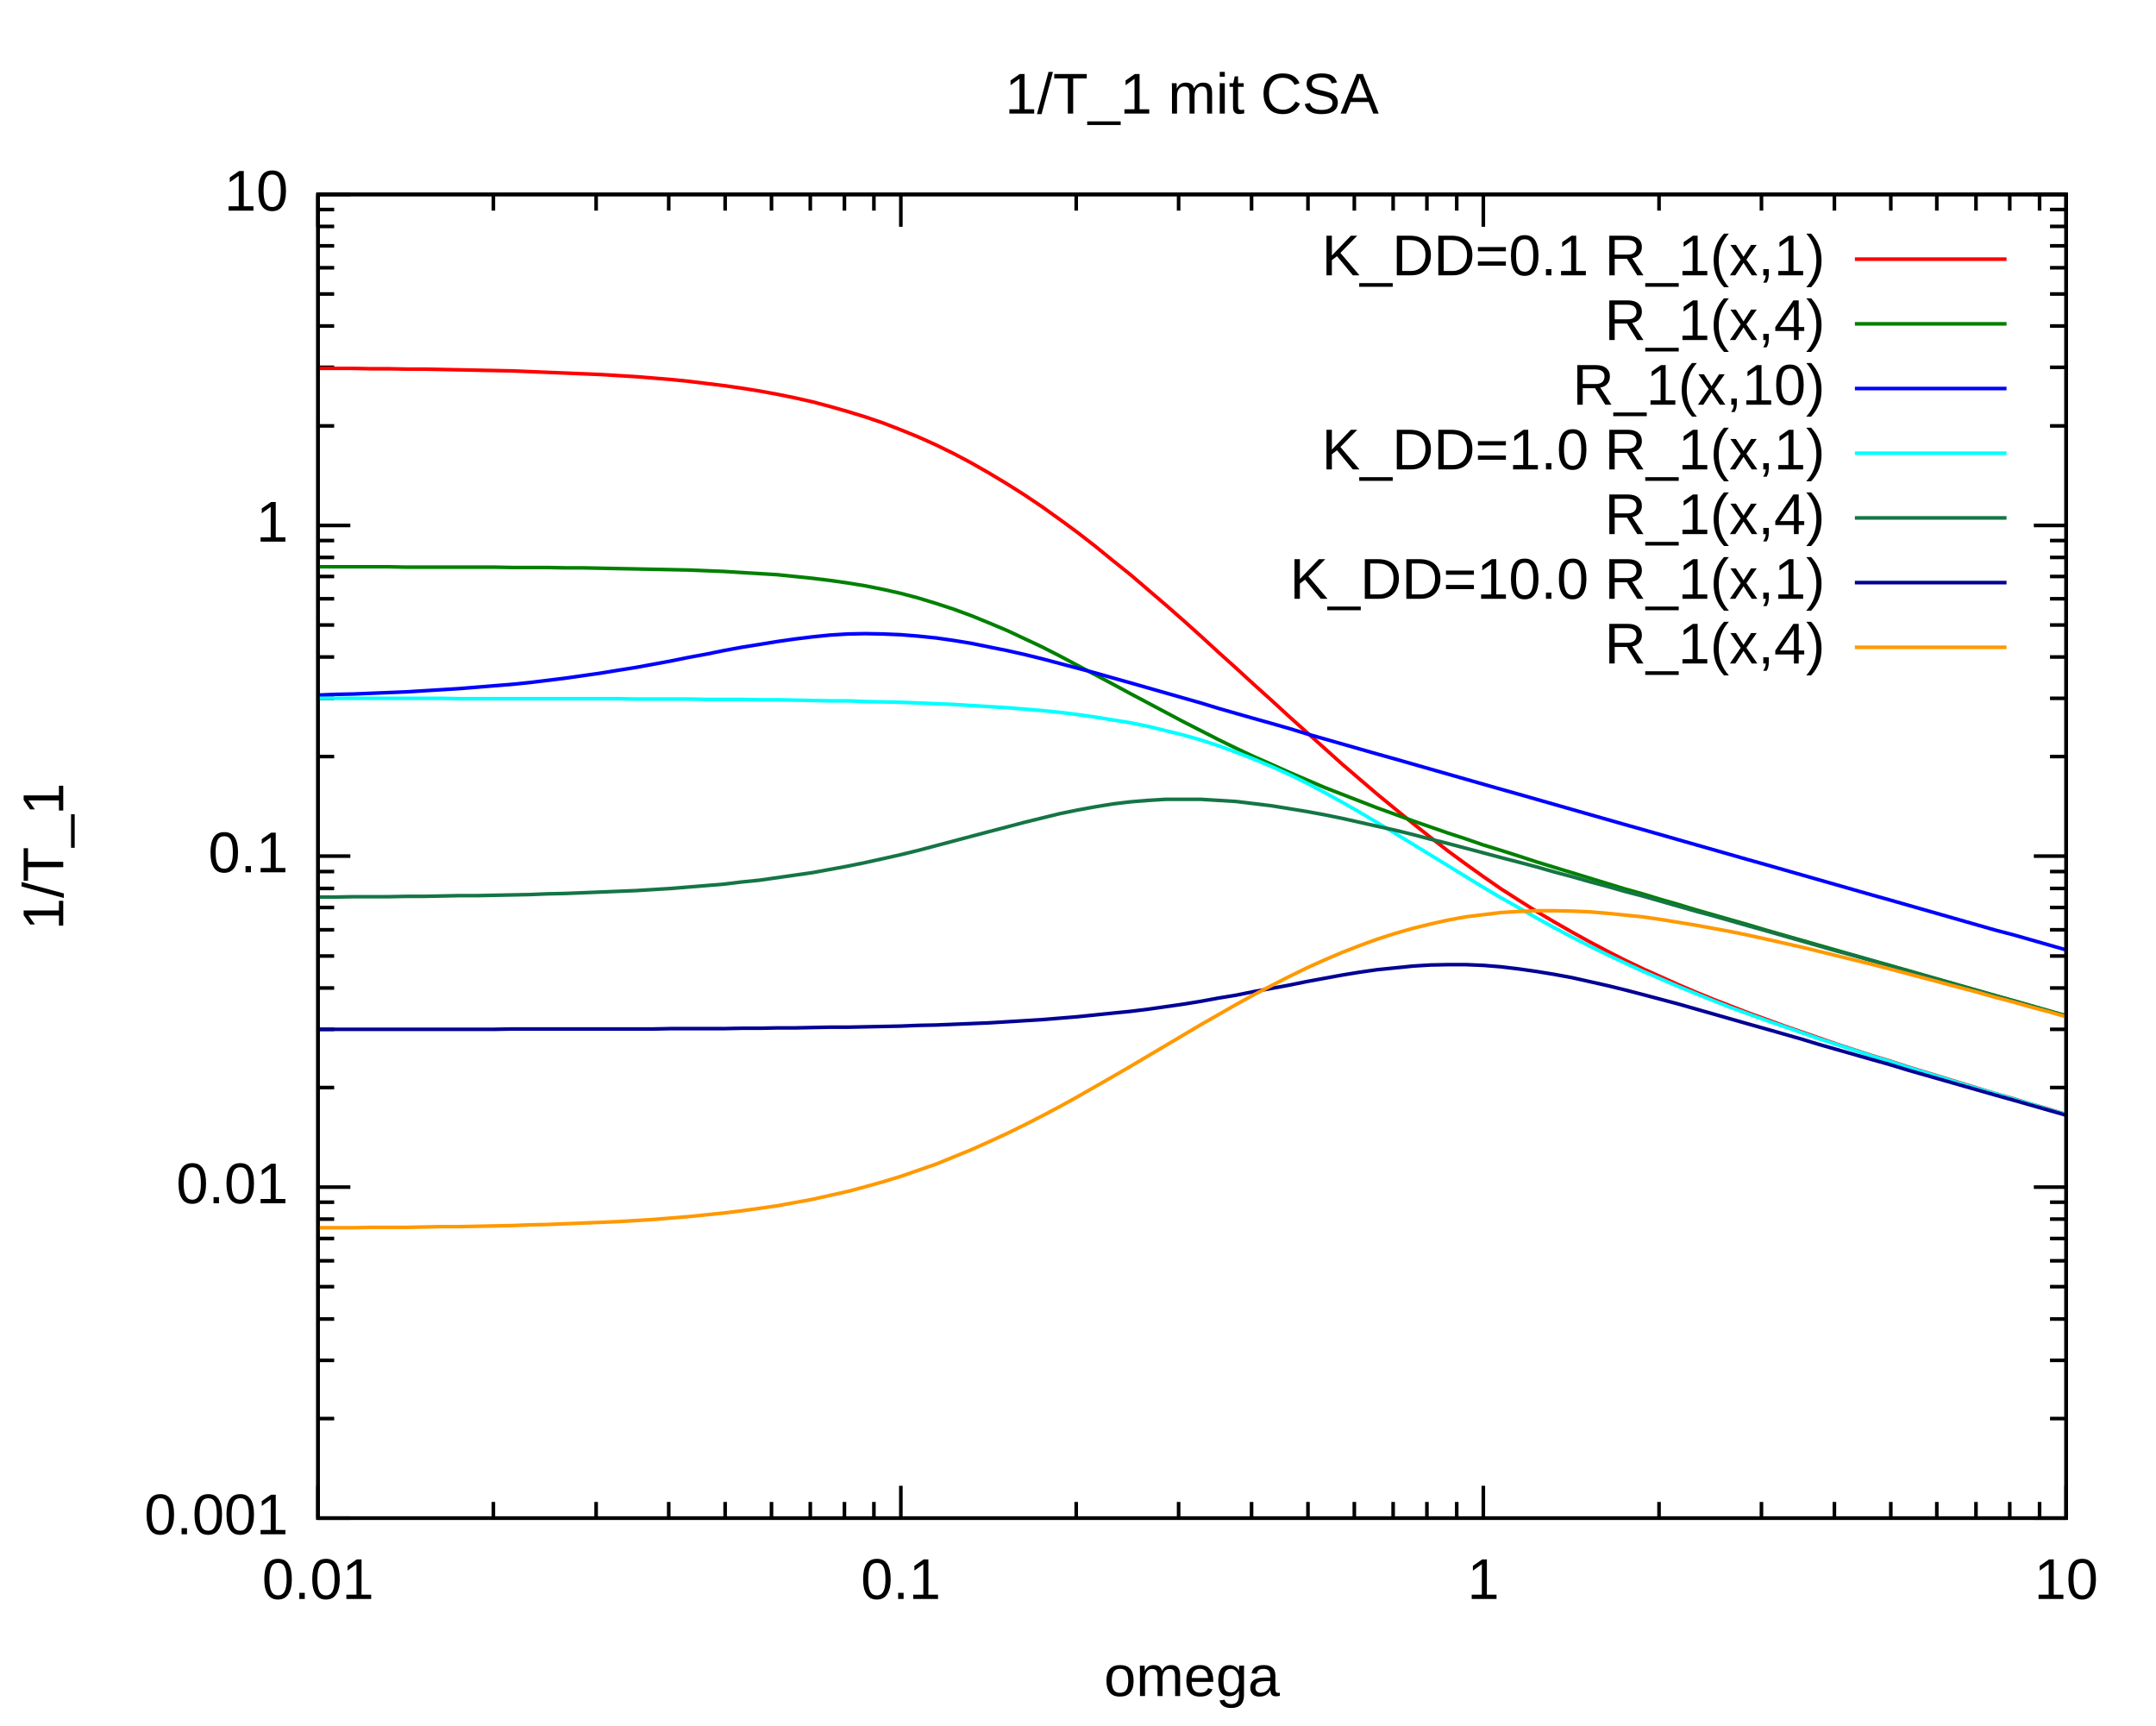
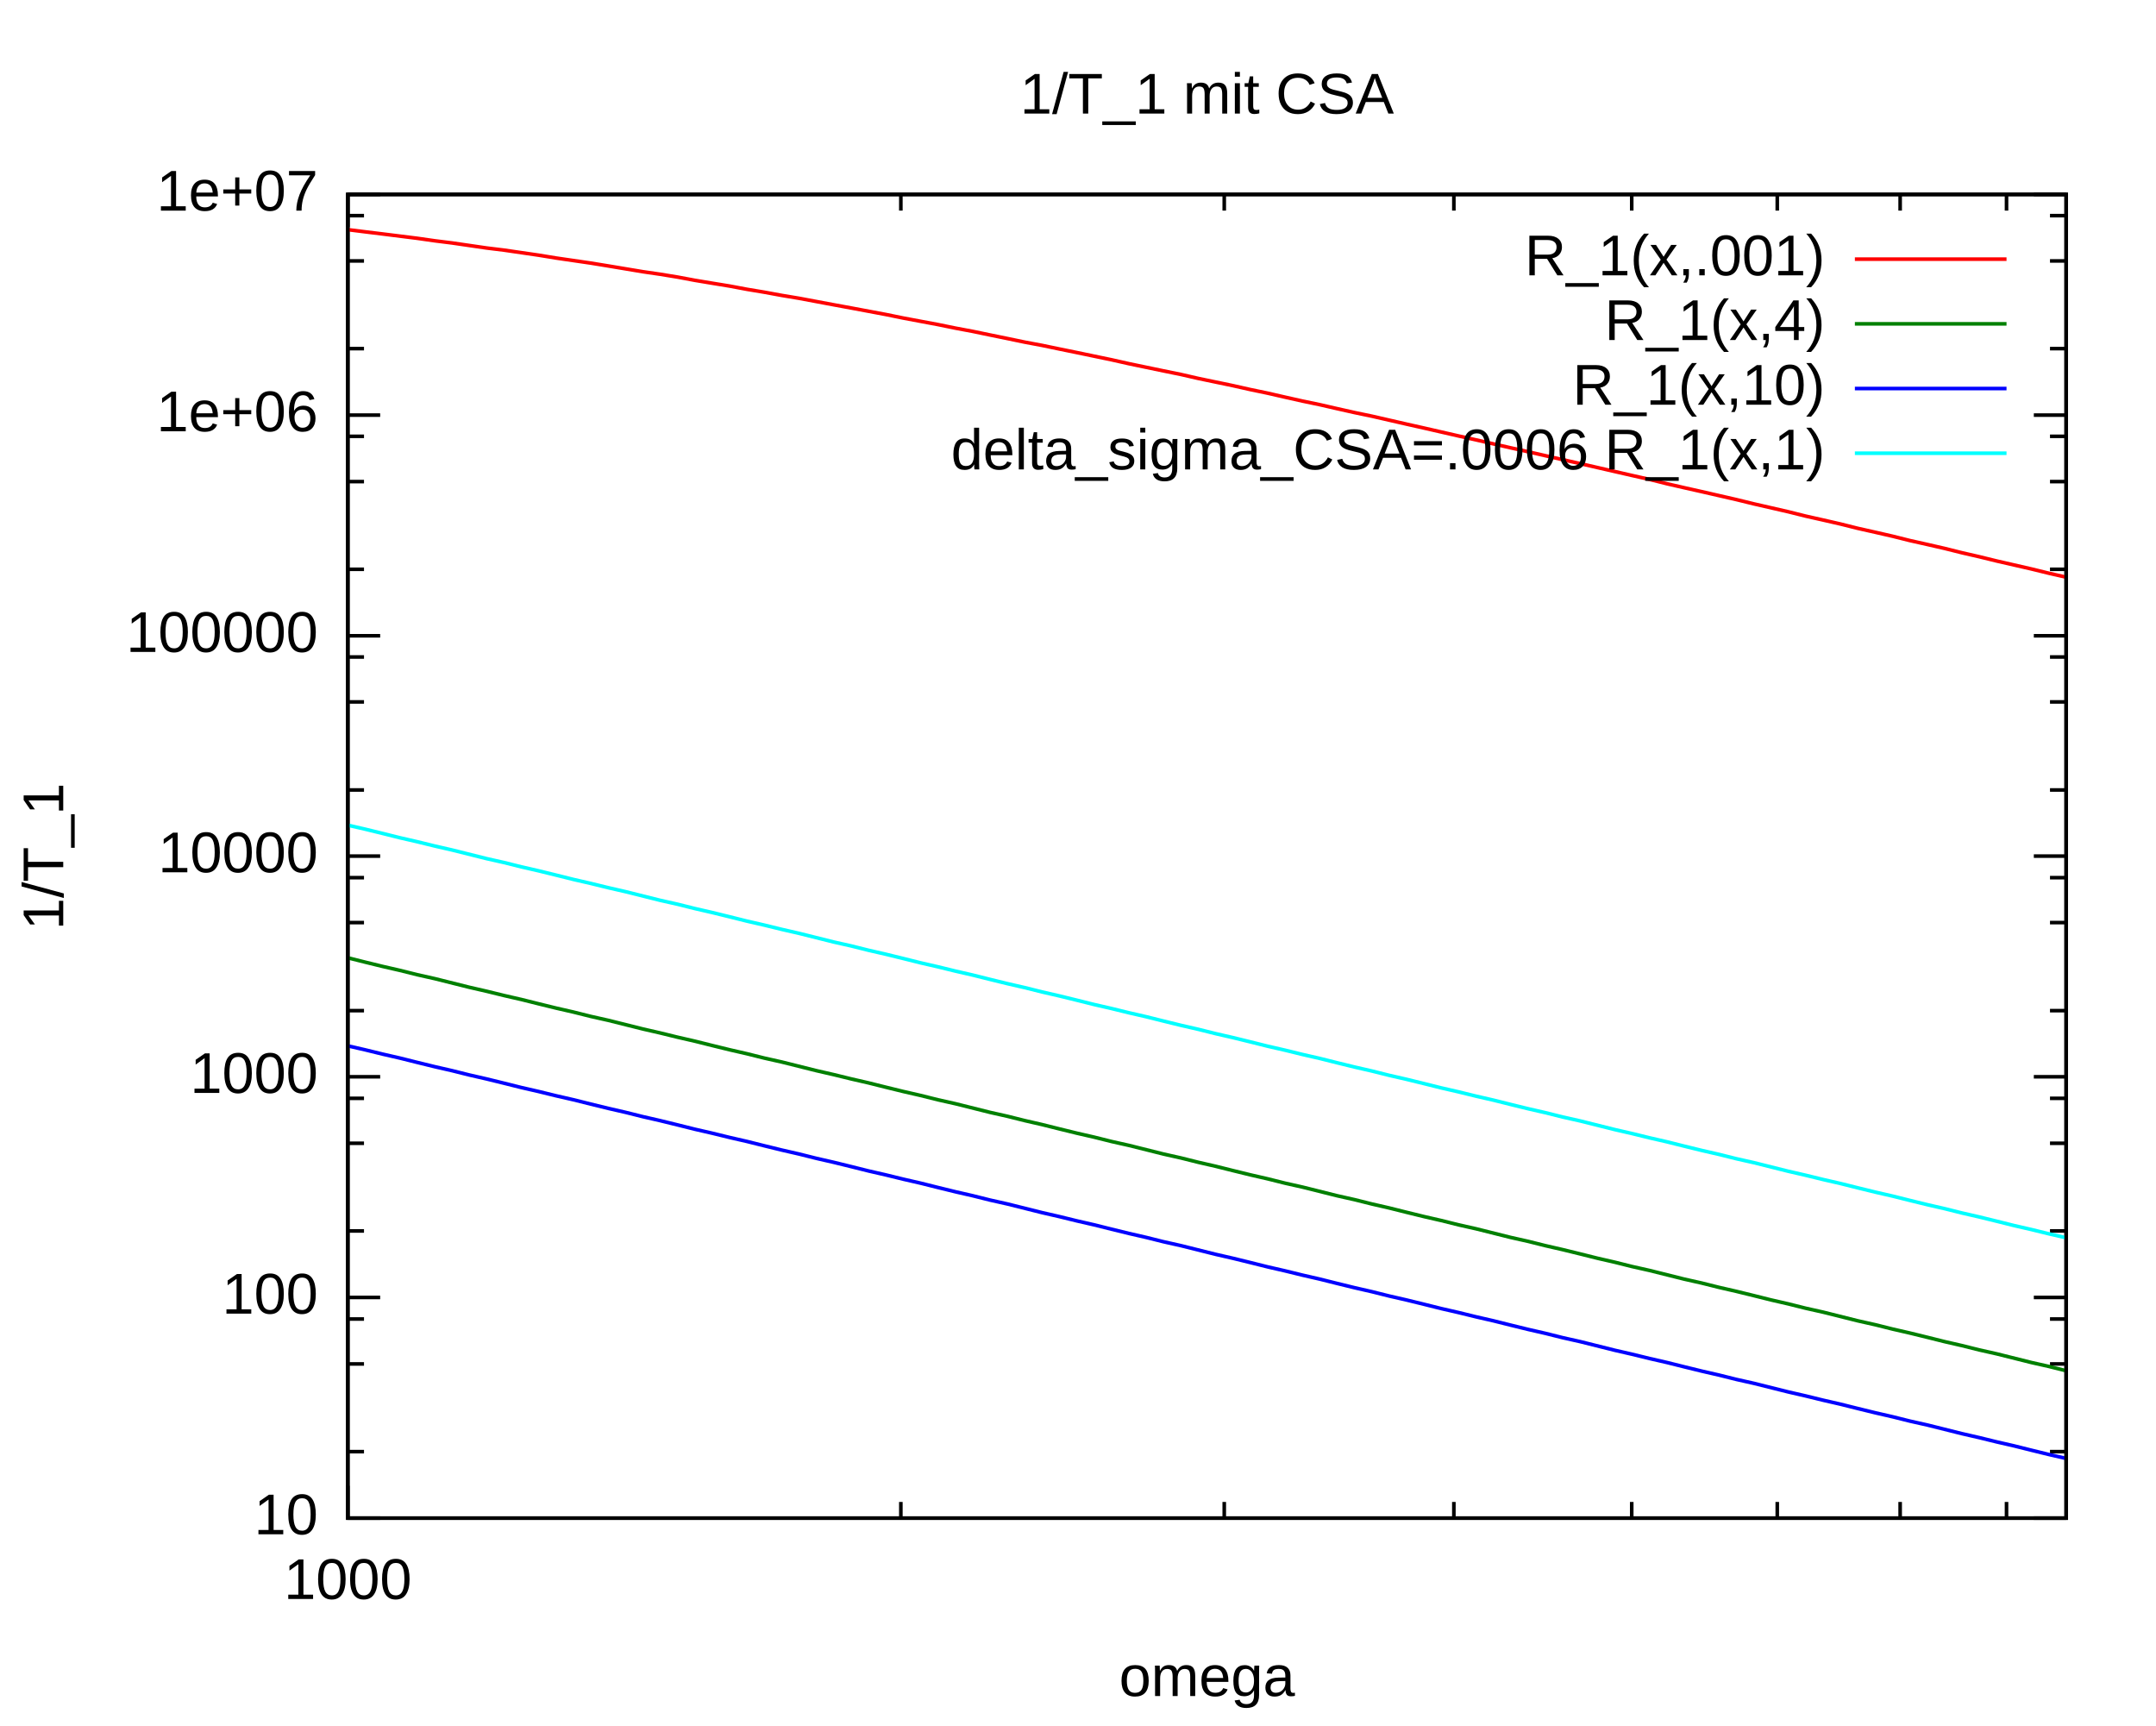
<svg xmlns="http://www.w3.org/2000/svg" xmlns:xlink="http://www.w3.org/1999/xlink" width="600" height="480" viewBox="0 0 600 480">
  <defs>
    <circle id="gpDot" r="0.5" stroke-width="0.5" />
    <path id="gpPt0" stroke-width="0.222" stroke="currentColor" d="M-1,0 h2 M0,-1 v2" />
    <path id="gpPt1" stroke-width="0.222" stroke="currentColor" d="M-1,-1 L1,1 M1,-1 L-1,1" />
    <path id="gpPt2" stroke-width="0.222" stroke="currentColor" d="M-1,0 L1,0 M0,-1 L0,1 M-1,-1 L1,1 M-1,1 L1,-1" />
    <rect id="gpPt3" stroke-width="0.222" stroke="currentColor" x="-1" y="-1" width="2" height="2" />
    <rect id="gpPt4" stroke-width="0.222" stroke="currentColor" fill="currentColor" x="-1" y="-1" width="2" height="2" />
    <circle id="gpPt5" stroke-width="0.222" stroke="currentColor" cx="0" cy="0" r="1" />
    <use xlink:href="#gpPt5" id="gpPt6" fill="currentColor" stroke="none" />
    <path id="gpPt7" stroke-width="0.222" stroke="currentColor" d="M0,-1.33 L-1.33,0.67 L1.33,0.67 z" />
    <use xlink:href="#gpPt7" id="gpPt8" fill="currentColor" stroke="none" />
    <use xlink:href="#gpPt7" id="gpPt9" stroke="currentColor" transform="rotate(180)" />
    <use xlink:href="#gpPt9" id="gpPt10" fill="currentColor" stroke="none" />
    <use xlink:href="#gpPt3" id="gpPt11" stroke="currentColor" transform="rotate(45)" />
    <use xlink:href="#gpPt11" id="gpPt12" fill="currentColor" stroke="none" />
  </defs>
  <g style="fill:none; color:white; stroke:currentColor; stroke-width:1.00; stroke-linecap:butt; stroke-linejoin:miter">
</g>
  <g style="fill:none; color:black; stroke:currentColor; stroke-width:1.00; stroke-linecap:butt; stroke-linejoin:miter">
-     <path d="M88.5,422.4 L97.5,422.4 M575.0,422.4 L566.0,422.4 " />
-     <g transform="translate(80.2,426.9)" style="stroke:none; fill:black; font-family:Arial; font-size:12.00pt; text-anchor:end">
-       <text> 0.001</text>
-     </g>
-     <path d="M88.5,394.7 L93.0,394.7 M575.0,394.7 L570.5,394.7 M88.5,378.5 L93.0,378.5 M575.0,378.5 L570.5,378.5    M88.5,367.0 L93.0,367.0 M575.0,367.0 L570.5,367.0 M88.5,358.0 L93.0,358.0 M575.0,358.0 L570.5,358.0    M88.5,350.8 L93.0,350.8 M575.0,350.8 L570.5,350.8 M88.5,344.6 L93.0,344.6 M575.0,344.6 L570.5,344.6    M88.5,339.2 L93.0,339.2 M575.0,339.2 L570.5,339.2 M88.5,334.5 L93.0,334.5 M575.0,334.5 L570.5,334.5    M88.5,330.3 L97.5,330.3 M575.0,330.3 L566.0,330.3 " />
-     <g transform="translate(80.2,334.8)" style="stroke:none; fill:black; font-family:Arial; font-size:12.00pt; text-anchor:end">
-       <text> 0.01</text>
-     </g>
-     <path d="M88.5,302.6 L93.0,302.6 M575.0,302.6 L570.5,302.6 M88.5,286.4 L93.0,286.4 M575.0,286.4 L570.5,286.4    M88.5,274.9 L93.0,274.9 M575.0,274.9 L570.5,274.9 M88.5,266.0 L93.0,266.0 M575.0,266.0 L570.5,266.0    M88.5,258.7 L93.0,258.7 M575.0,258.7 L570.5,258.7 M88.5,252.5 L93.0,252.5 M575.0,252.5 L570.5,252.5    M88.5,247.2 L93.0,247.2 M575.0,247.2 L570.5,247.2 M88.5,242.5 L93.0,242.5 M575.0,242.5 L570.5,242.5    M88.5,238.2 L97.5,238.2 M575.0,238.2 L566.0,238.2 " />
-     <g transform="translate(80.2,242.7)" style="stroke:none; fill:black; font-family:Arial; font-size:12.00pt; text-anchor:end">
-       <text> 0.1</text>
-     </g>
-     <path d="M88.5,210.5 L93.0,210.5 M575.0,210.5 L570.5,210.5 M88.5,194.3 L93.0,194.3 M575.0,194.3 L570.5,194.3    M88.5,182.8 L93.0,182.8 M575.0,182.8 L570.5,182.8 M88.5,173.9 L93.0,173.9 M575.0,173.9 L570.5,173.9    M88.5,166.6 L93.0,166.6 M575.0,166.6 L570.5,166.6 M88.5,160.4 L93.0,160.4 M575.0,160.4 L570.5,160.4    M88.5,155.1 L93.0,155.1 M575.0,155.1 L570.5,155.1 M88.5,150.4 L93.0,150.4 M575.0,150.4 L570.5,150.4    M88.5,146.2 L97.5,146.2 M575.0,146.2 L566.0,146.2 " />
-     <g transform="translate(80.2,150.7)" style="stroke:none; fill:black; font-family:Arial; font-size:12.00pt; text-anchor:end">
-       <text> 1</text>
-     </g>
-     <path d="M88.5,118.5 L93.0,118.5 M575.0,118.5 L570.5,118.5 M88.5,102.2 L93.0,102.2 M575.0,102.2 L570.5,102.2    M88.5,90.7 L93.0,90.7 M575.0,90.7 L570.5,90.7 M88.5,81.8 L93.0,81.8 M575.0,81.8 L570.5,81.8    M88.5,74.5 L93.0,74.5 M575.0,74.5 L570.5,74.5 M88.5,68.4 L93.0,68.4 M575.0,68.4 L570.5,68.4    M88.5,63.0 L93.0,63.0 M575.0,63.0 L570.5,63.0 M88.5,58.3 L93.0,58.3 M575.0,58.3 L570.5,58.3    M88.5,54.1 L97.5,54.1 M575.0,54.1 L566.0,54.1 " />
-     <g transform="translate(80.2,58.6)" style="stroke:none; fill:black; font-family:Arial; font-size:12.00pt; text-anchor:end">
+     <path d="M96.8,422.4 L105.8,422.4 M575.0,422.4 L566.0,422.4 " />
+     <g transform="translate(88.5,426.9)" style="stroke:none; fill:black; font-family:Arial; font-size:12.00pt; text-anchor:end">
      <text> 10</text>
    </g>
-     <path d="M88.5,422.4 L88.5,413.4 M88.5,54.1 L88.5,63.1 " />
-     <g transform="translate(88.5,444.9)" style="stroke:none; fill:black; font-family:Arial; font-size:12.00pt; text-anchor:middle">
-       <text> 0.01</text>
+     <path d="M96.8,403.9 L101.3,403.9 M575.0,403.9 L570.5,403.9 M96.8,379.5 L101.3,379.5 M575.0,379.5 L570.5,379.5    M96.8,367.0 L101.3,367.0 M575.0,367.0 L570.5,367.0 M96.8,361.0 L105.8,361.0 M575.0,361.0 L566.0,361.0    " />
+     <g transform="translate(88.5,365.5)" style="stroke:none; fill:black; font-family:Arial; font-size:12.00pt; text-anchor:end">
+       <text> 100</text>
    </g>
-     <path d="M137.3,422.4 L137.3,417.9 M137.3,54.1 L137.3,58.6 M165.9,422.4 L165.9,417.9 M165.9,54.1 L165.9,58.6    M186.1,422.4 L186.1,417.9 M186.1,54.1 L186.1,58.6 M201.8,422.4 L201.8,417.9 M201.8,54.1 L201.8,58.6    M214.7,422.4 L214.7,417.9 M214.7,54.1 L214.7,58.6 M225.5,422.4 L225.5,417.9 M225.5,54.1 L225.5,58.6    M235.0,422.4 L235.0,417.9 M235.0,54.1 L235.0,58.6 M243.2,422.4 L243.2,417.9 M243.2,54.1 L243.2,58.6    M250.7,422.4 L250.7,413.4 M250.7,54.1 L250.7,63.1 " />
-     <g transform="translate(250.7,444.9)" style="stroke:none; fill:black; font-family:Arial; font-size:12.00pt; text-anchor:middle">
-       <text> 0.1</text>
+     <path d="M96.8,342.5 L101.3,342.5 M575.0,342.5 L570.5,342.5 M96.8,318.1 L101.3,318.1 M575.0,318.1 L570.5,318.1    M96.8,305.6 L101.3,305.6 M575.0,305.6 L570.5,305.6 M96.8,299.6 L105.8,299.6 M575.0,299.6 L566.0,299.6    " />
+     <g transform="translate(88.5,304.1)" style="stroke:none; fill:black; font-family:Arial; font-size:12.00pt; text-anchor:end">
+       <text> 1000</text>
    </g>
-     <path d="M299.5,422.4 L299.5,417.9 M299.5,54.1 L299.5,58.6 M328.0,422.4 L328.0,417.9 M328.0,54.1 L328.0,58.6    M348.3,422.4 L348.3,417.9 M348.3,54.1 L348.3,58.6 M364.0,422.4 L364.0,417.9 M364.0,54.1 L364.0,58.6    M376.9,422.4 L376.9,417.9 M376.9,54.1 L376.9,58.6 M387.7,422.4 L387.7,417.9 M387.7,54.1 L387.7,58.6    M397.1,422.4 L397.1,417.9 M397.1,54.1 L397.1,58.6 M405.4,422.4 L405.4,417.9 M405.4,54.1 L405.4,58.6    M412.8,422.4 L412.8,413.4 M412.8,54.1 L412.8,63.1 " />
-     <g transform="translate(412.8,444.9)" style="stroke:none; fill:black; font-family:Arial; font-size:12.00pt; text-anchor:middle">
-       <text> 1</text>
+     <path d="M96.8,281.2 L101.3,281.2 M575.0,281.2 L570.5,281.2 M96.8,256.7 L101.3,256.7 M575.0,256.7 L570.5,256.7    M96.8,244.2 L101.3,244.2 M575.0,244.2 L570.5,244.2 M96.8,238.2 L105.8,238.2 M575.0,238.2 L566.0,238.2    " />
+     <g transform="translate(88.5,242.7)" style="stroke:none; fill:black; font-family:Arial; font-size:12.00pt; text-anchor:end">
+       <text> 10000</text>
    </g>
-     <path d="M461.7,422.4 L461.7,417.9 M461.7,54.1 L461.7,58.6 M490.2,422.4 L490.2,417.9 M490.2,54.1 L490.2,58.6    M510.5,422.4 L510.5,417.9 M510.5,54.1 L510.5,58.6 M526.2,422.4 L526.2,417.9 M526.2,54.1 L526.2,58.6    M539.0,422.4 L539.0,417.9 M539.0,54.1 L539.0,58.6 M549.9,422.4 L549.9,417.9 M549.9,54.1 L549.9,58.6    M559.3,422.4 L559.3,417.9 M559.3,54.1 L559.3,58.6 M567.6,422.4 L567.6,417.9 M567.6,54.1 L567.6,58.6    M575.0,422.4 L575.0,413.4 M575.0,54.1 L575.0,63.1 " />
-     <g transform="translate(575.0,444.9)" style="stroke:none; fill:black; font-family:Arial; font-size:12.00pt; text-anchor:middle">
-       <text> 10</text>
+     <path d="M96.8,219.8 L101.3,219.8 M575.0,219.8 L570.5,219.8 M96.8,195.3 L101.3,195.3 M575.0,195.3 L570.5,195.3    M96.8,182.8 L101.3,182.8 M575.0,182.8 L570.5,182.8 M96.8,176.9 L105.8,176.9 M575.0,176.9 L566.0,176.9    " />
+     <g transform="translate(88.5,181.4)" style="stroke:none; fill:black; font-family:Arial; font-size:12.00pt; text-anchor:end">
+       <text> 100000</text>
    </g>
-     <path d="M88.5,54.1 L88.5,422.4 L575.0,422.4 L575.0,54.1 L88.5,54.1 Z " />
+     <path d="M96.8,158.4 L101.3,158.4 M575.0,158.4 L570.5,158.4 M96.8,134.0 L101.3,134.0 M575.0,134.0 L570.5,134.0    M96.8,121.4 L101.3,121.4 M575.0,121.4 L570.5,121.4 M96.8,115.5 L105.8,115.5 M575.0,115.5 L566.0,115.5    " />
+     <g transform="translate(88.5,120.0)" style="stroke:none; fill:black; font-family:Arial; font-size:12.00pt; text-anchor:end">
+       <text> 1e+06</text>
+     </g>
+     <path d="M96.8,97.0 L101.3,97.0 M575.0,97.0 L570.5,97.0 M96.8,72.6 L101.3,72.6 M575.0,72.6 L570.5,72.6    M96.8,60.0 L101.3,60.0 M575.0,60.0 L570.5,60.0 M96.8,54.1 L105.8,54.1 M575.0,54.1 L566.0,54.1    " />
+     <g transform="translate(88.5,58.6)" style="stroke:none; fill:black; font-family:Arial; font-size:12.00pt; text-anchor:end">
+       <text> 1e+07</text>
+     </g>
+     <path d="M96.8,422.4 L96.8,413.4 M96.8,54.1 L96.8,63.1 " />
+     <g transform="translate(96.8,444.9)" style="stroke:none; fill:black; font-family:Arial; font-size:12.00pt; text-anchor:middle">
+       <text> 1000</text>
+     </g>
+     <path d="M250.7,422.4 L250.7,417.9 M250.7,54.1 L250.7,58.6 M340.7,422.4 L340.7,417.9 M340.7,54.1 L340.7,58.6    M404.6,422.4 L404.6,417.9 M404.6,54.1 L404.6,58.6 M454.1,422.4 L454.1,417.9 M454.1,54.1 L454.1,58.6    M494.6,422.4 L494.6,417.9 M494.6,54.1 L494.6,58.6 M528.8,422.4 L528.8,417.9 M528.8,54.1 L528.8,58.6    M558.4,422.4 L558.4,417.9 M558.4,54.1 L558.4,58.6 M96.8,54.1 L96.8,422.4 L575.0,422.4 L575.0,54.1    L96.8,54.1 Z " />
    <g transform="translate(17.6,238.3) rotate(270)" style="stroke:none; fill:black; font-family:Arial; font-size:12.00pt; text-anchor:middle">
      <text>1/T_1</text>
    </g>
-     <g transform="translate(331.7,471.9)" style="stroke:none; fill:black; font-family:Arial; font-size:12.00pt; text-anchor:middle">
+     <g transform="translate(335.9,471.9)" style="stroke:none; fill:black; font-family:Arial; font-size:12.00pt; text-anchor:middle">
      <text>omega</text>
    </g>
-     <g transform="translate(331.7,31.6)" style="stroke:none; fill:black; font-family:Arial; font-size:12.00pt; text-anchor:middle">
+     <g transform="translate(335.9,31.6)" style="stroke:none; fill:black; font-family:Arial; font-size:12.00pt; text-anchor:middle">
      <text>1/T_1 mit CSA</text>
    </g>
  </g>
  <a xlink:title="Plot #1">
    <g style="fill:none; color:red; stroke:currentColor; stroke-width:1.00; stroke-linecap:butt; stroke-linejoin:miter">
      <g transform="translate(507.9,76.6)" style="stroke:none; fill:black; font-family:Arial; font-size:12.00pt; text-anchor:end">
-         <text>K_DD=0.1 R_1(x,1)</text>
+         <text>R_1(x,.001)</text>
      </g>
-       <path d="M516.2,72.1 L558.4,72.1 M88.5,102.5 L93.4,102.5 L98.3,102.5 L103.2,102.6 L108.2,102.6 L113.1,102.7    L118.0,102.7 L122.9,102.8 L127.8,102.9 L132.7,103.0 L137.6,103.1 L142.6,103.2 L147.5,103.4 L152.4,103.6    L157.3,103.8 L162.2,104.0 L167.1,104.2 L172.0,104.5 L177.0,104.8 L181.9,105.2 L186.8,105.6 L191.7,106.1    L196.6,106.7 L201.5,107.3 L206.4,108.0 L211.4,108.8 L216.3,109.7 L221.2,110.7 L226.1,111.8 L231.0,113.1    L235.9,114.5 L240.8,116.0 L245.8,117.7 L250.7,119.6 L255.6,121.6 L260.5,123.8 L265.4,126.2 L270.3,128.8    L275.2,131.6 L280.2,134.6 L285.1,137.7 L290.0,141.0 L294.9,144.5 L299.8,148.1 L304.7,151.9 L309.6,155.9    L314.6,159.9 L319.5,164.1 L324.4,168.3 L329.3,172.6 L334.2,177.0 L339.1,181.5 L344.0,185.9 L348.9,190.4    L353.9,194.9 L358.8,199.4 L363.7,203.8 L368.6,208.2 L373.5,212.6 L378.4,216.8 L383.3,221.0 L388.3,225.1    L393.2,229.1 L398.1,233.0 L403.0,236.8 L407.9,240.4 L412.8,243.9 L417.7,247.3 L422.7,250.5 L427.6,253.6    L432.5,256.5 L437.4,259.3 L442.3,262.0 L447.2,264.6 L452.1,267.1 L457.1,269.5 L462.0,271.7 L466.9,273.9    L471.8,276.0 L476.7,278.0 L481.6,279.9 L486.5,281.8 L491.5,283.6 L496.4,285.4 L501.3,287.1 L506.2,288.8    L511.1,290.5 L516.0,292.1 L520.9,293.7 L525.9,295.2 L530.8,296.8 L535.7,298.3 L540.6,299.8 L545.5,301.3    L550.4,302.8 L555.3,304.3 L560.3,305.7 L565.2,307.2 L570.1,308.6 L575.0,310.1 " />
+       <path d="M516.2,72.1 L558.4,72.1 M96.8,63.9 L101.6,64.5 L106.5,65.1 L111.3,65.7 L116.1,66.3 L121.0,67.0    L125.8,67.6 L130.6,68.3 L135.4,69.0 L140.3,69.6 L145.1,70.3 L149.9,71.0 L154.8,71.8 L159.6,72.5    L164.4,73.2 L169.3,74.0 L174.1,74.8 L178.9,75.6 L183.7,76.3 L188.6,77.1 L193.4,78.0 L198.2,78.8    L203.1,79.6 L207.9,80.5 L212.7,81.3 L217.6,82.2 L222.4,83.0 L227.2,83.9 L232.0,84.8 L236.9,85.7    L241.7,86.6 L246.5,87.5 L251.4,88.5 L256.2,89.4 L261.0,90.3 L265.9,91.3 L270.7,92.2 L275.5,93.2    L280.4,94.2 L285.2,95.2 L290.0,96.1 L294.8,97.1 L299.7,98.1 L304.5,99.1 L309.3,100.1 L314.2,101.2    L319.0,102.2 L323.8,103.2 L328.7,104.2 L333.5,105.3 L338.3,106.3 L343.1,107.3 L348.0,108.4 L352.8,109.4    L357.6,110.5 L362.5,111.6 L367.3,112.6 L372.1,113.7 L377.0,114.8 L381.8,115.8 L386.6,116.9 L391.4,118.0    L396.3,119.1 L401.1,120.2 L405.9,121.3 L410.8,122.4 L415.6,123.5 L420.4,124.6 L425.3,125.7 L430.1,126.8    L434.9,127.9 L439.8,129.0 L444.6,130.1 L449.4,131.2 L454.2,132.3 L459.1,133.4 L463.9,134.6 L468.7,135.7    L473.6,136.8 L478.4,137.9 L483.2,139.0 L488.1,140.2 L492.9,141.3 L497.7,142.4 L502.5,143.6 L507.4,144.7    L512.2,145.8 L517.0,147.0 L521.9,148.1 L526.7,149.2 L531.5,150.4 L536.4,151.5 L541.2,152.6 L546.0,153.8    L550.8,154.9 L555.7,156.1 L560.5,157.2 L565.3,158.3 L570.2,159.5 L575.0,160.6 " />
    </g>
  </a>
  <a xlink:title="Plot #2">
    <g style="fill:none; color:green; stroke:currentColor; stroke-width:1.00; stroke-linecap:butt; stroke-linejoin:miter">
      <g transform="translate(507.9,94.6)" style="stroke:none; fill:black; font-family:Arial; font-size:12.00pt; text-anchor:end">
        <text>R_1(x,4)</text>
      </g>
-       <path d="M516.2,90.1 L558.4,90.1 M88.5,157.7 L93.4,157.7 L98.3,157.7 L103.2,157.7 L108.2,157.7 L113.1,157.8    L118.0,157.8 L122.9,157.8 L127.8,157.8 L132.7,157.8 L137.6,157.8 L142.6,157.9 L147.5,157.9 L152.4,157.9    L157.3,158.0 L162.2,158.0 L167.1,158.1 L172.0,158.2 L177.0,158.3 L181.9,158.4 L186.8,158.5 L191.7,158.6    L196.6,158.8 L201.5,159.0 L206.4,159.3 L211.4,159.6 L216.3,159.9 L221.2,160.4 L226.1,160.9 L231.0,161.5    L235.9,162.2 L240.8,163.0 L245.8,164.0 L250.7,165.1 L255.6,166.4 L260.5,167.9 L265.4,169.5 L270.3,171.3    L275.2,173.3 L280.2,175.4 L285.1,177.7 L290.0,180.0 L294.9,182.5 L299.8,185.1 L304.7,187.7 L309.6,190.3    L314.6,193.0 L319.5,195.6 L324.4,198.2 L329.3,200.8 L334.2,203.3 L339.1,205.8 L344.0,208.2 L348.9,210.5    L353.9,212.7 L358.8,214.9 L363.7,217.0 L368.6,219.1 L373.5,221.0 L378.4,222.9 L383.3,224.8 L388.3,226.6    L393.2,228.4 L398.1,230.1 L403.0,231.8 L407.9,233.4 L412.8,235.1 L417.7,236.6 L422.7,238.2 L427.6,239.8    L432.5,241.3 L437.4,242.8 L442.3,244.3 L447.2,245.8 L452.1,247.3 L457.1,248.7 L462.0,250.2 L466.9,251.6    L471.8,253.1 L476.7,254.5 L481.6,255.9 L486.5,257.3 L491.5,258.8 L496.4,260.2 L501.3,261.6 L506.2,263.0    L511.1,264.4 L516.0,265.8 L520.9,267.2 L525.9,268.6 L530.8,270.0 L535.7,271.4 L540.6,272.8 L545.5,274.2    L550.4,275.6 L555.3,277.0 L560.3,278.4 L565.2,279.8 L570.1,281.2 L575.0,282.6 " />
+       <path d="M516.2,90.1 L558.4,90.1 M96.8,266.5 L101.6,267.7 L106.5,268.9 L111.3,270.0 L116.1,271.2 L121.0,272.3    L125.8,273.5 L130.6,274.7 L135.4,275.8 L140.3,277.0 L145.1,278.1 L149.9,279.3 L154.8,280.5 L159.6,281.6    L164.4,282.8 L169.3,283.9 L174.1,285.1 L178.9,286.3 L183.7,287.4 L188.6,288.6 L193.4,289.7 L198.2,290.9    L203.1,292.1 L207.9,293.2 L212.7,294.4 L217.6,295.5 L222.4,296.7 L227.2,297.9 L232.0,299.0 L236.9,300.2    L241.7,301.3 L246.5,302.5 L251.4,303.7 L256.2,304.8 L261.0,306.0 L265.9,307.1 L270.7,308.3 L275.5,309.5    L280.4,310.6 L285.2,311.8 L290.0,312.9 L294.8,314.1 L299.7,315.3 L304.5,316.4 L309.3,317.6 L314.2,318.7    L319.0,319.9 L323.8,321.1 L328.7,322.2 L333.5,323.4 L338.3,324.5 L343.1,325.7 L348.0,326.9 L352.8,328.0    L357.6,329.2 L362.5,330.3 L367.3,331.5 L372.1,332.7 L377.0,333.8 L381.8,335.0 L386.6,336.1 L391.4,337.3    L396.3,338.5 L401.1,339.6 L405.9,340.8 L410.8,341.9 L415.6,343.1 L420.4,344.3 L425.3,345.4 L430.1,346.6    L434.9,347.7 L439.8,348.9 L444.6,350.1 L449.4,351.2 L454.2,352.4 L459.1,353.5 L463.9,354.7 L468.7,355.9    L473.6,357.0 L478.4,358.2 L483.2,359.3 L488.1,360.5 L492.9,361.7 L497.7,362.8 L502.5,364.0 L507.4,365.1    L512.2,366.3 L517.0,367.5 L521.9,368.6 L526.7,369.8 L531.5,370.9 L536.4,372.1 L541.2,373.3 L546.0,374.4    L550.8,375.6 L555.7,376.7 L560.5,377.9 L565.3,379.1 L570.2,380.2 L575.0,381.4 " />
    </g>
  </a>
  <a xlink:title="Plot #3">
    <g style="fill:none; color:blue; stroke:currentColor; stroke-width:1.00; stroke-linecap:butt; stroke-linejoin:miter">
      <g transform="translate(507.9,112.6)" style="stroke:none; fill:black; font-family:Arial; font-size:12.00pt; text-anchor:end">
        <text>R_1(x,10)</text>
      </g>
-       <path d="M516.2,108.1 L558.4,108.1 M88.5,193.4 L93.4,193.2 L98.3,193.1 L103.2,192.9 L108.2,192.7 L113.1,192.5    L118.0,192.2 L122.9,191.9 L127.8,191.6 L132.7,191.2 L137.6,190.8 L142.6,190.4 L147.5,189.9 L152.4,189.3    L157.3,188.7 L162.2,188.0 L167.1,187.3 L172.0,186.5 L177.0,185.7 L181.9,184.8 L186.8,183.9 L191.7,182.9    L196.6,182.0 L201.5,181.0 L206.4,180.1 L211.4,179.3 L216.3,178.5 L221.2,177.8 L226.1,177.2 L231.0,176.7    L235.9,176.4 L240.8,176.3 L245.8,176.4 L250.7,176.6 L255.6,177.0 L260.5,177.5 L265.4,178.2 L270.3,179.0    L275.2,180.0 L280.2,181.0 L285.1,182.1 L290.0,183.3 L294.9,184.6 L299.8,185.9 L304.7,187.2 L309.6,188.6    L314.6,190.0 L319.5,191.4 L324.4,192.8 L329.3,194.2 L334.2,195.6 L339.1,197.1 L344.0,198.5 L348.9,199.9    L353.9,201.3 L358.8,202.7 L363.7,204.2 L368.6,205.6 L373.5,207.0 L378.4,208.4 L383.3,209.8 L388.3,211.2    L393.2,212.6 L398.1,214.0 L403.0,215.4 L407.9,216.8 L412.8,218.2 L417.7,219.6 L422.7,221.0 L427.6,222.4    L432.5,223.8 L437.4,225.2 L442.3,226.6 L447.2,228.0 L452.1,229.4 L457.1,230.8 L462.0,232.2 L466.9,233.6    L471.8,235.0 L476.7,236.4 L481.6,237.8 L486.5,239.2 L491.5,240.6 L496.4,242.0 L501.3,243.4 L506.2,244.8    L511.1,246.2 L516.0,247.6 L520.9,249.0 L525.9,250.4 L530.8,251.8 L535.7,253.2 L540.6,254.6 L545.5,256.0    L550.4,257.4 L555.3,258.8 L560.3,260.1 L565.2,261.5 L570.1,262.9 L575.0,264.3 " />
+       <path d="M516.2,108.1 L558.4,108.1 M96.8,291.0 L101.6,292.1 L106.5,293.3 L111.3,294.4 L116.1,295.6 L121.0,296.8    L125.8,297.9 L130.6,299.1 L135.4,300.2 L140.3,301.4 L145.1,302.6 L149.9,303.7 L154.8,304.9 L159.6,306.0    L164.4,307.2 L169.3,308.4 L174.1,309.5 L178.9,310.7 L183.7,311.8 L188.6,313.0 L193.4,314.2 L198.2,315.3    L203.1,316.5 L207.9,317.6 L212.7,318.8 L217.6,320.0 L222.4,321.1 L227.2,322.3 L232.0,323.4 L236.9,324.6    L241.7,325.8 L246.5,326.9 L251.4,328.1 L256.2,329.2 L261.0,330.4 L265.9,331.6 L270.7,332.7 L275.5,333.9    L280.4,335.0 L285.2,336.2 L290.0,337.4 L294.8,338.5 L299.7,339.7 L304.5,340.8 L309.3,342.0 L314.2,343.2    L319.0,344.3 L323.8,345.5 L328.7,346.6 L333.5,347.8 L338.3,349.0 L343.1,350.1 L348.0,351.3 L352.8,352.5    L357.6,353.6 L362.5,354.8 L367.3,355.9 L372.1,357.1 L377.0,358.3 L381.8,359.4 L386.6,360.6 L391.4,361.7    L396.3,362.9 L401.1,364.1 L405.9,365.2 L410.8,366.4 L415.6,367.5 L420.4,368.7 L425.3,369.9 L430.1,371.0    L434.9,372.2 L439.8,373.3 L444.6,374.5 L449.4,375.7 L454.2,376.8 L459.1,378.0 L463.9,379.1 L468.7,380.3    L473.6,381.5 L478.4,382.6 L483.2,383.8 L488.1,384.9 L492.9,386.1 L497.7,387.3 L502.5,388.4 L507.4,389.6    L512.2,390.7 L517.0,391.9 L521.9,393.1 L526.7,394.2 L531.5,395.4 L536.4,396.5 L541.2,397.7 L546.0,398.9    L550.8,400.0 L555.7,401.2 L560.5,402.3 L565.3,403.5 L570.2,404.7 L575.0,405.8 " />
    </g>
  </a>
  <a xlink:title="Plot #4">
    <g style="fill:none; color:cyan; stroke:currentColor; stroke-width:1.00; stroke-linecap:butt; stroke-linejoin:miter">
      <g transform="translate(507.9,130.6)" style="stroke:none; fill:black; font-family:Arial; font-size:12.00pt; text-anchor:end">
-         <text>K_DD=1.0 R_1(x,1)</text>
+         <text>delta_sigma_CSA=.0006 R_1(x,1)</text>
      </g>
-       <path d="M516.2,126.1 L558.4,126.1 M88.5,194.3 L93.4,194.3 L98.3,194.3 L103.2,194.3 L108.2,194.3 L113.1,194.3    L118.0,194.3 L122.9,194.3 L127.8,194.4 L132.7,194.4 L137.6,194.4 L142.6,194.4 L147.5,194.4 L152.4,194.4    L157.3,194.4 L162.2,194.4 L167.1,194.4 L172.0,194.4 L177.0,194.5 L181.9,194.5 L186.8,194.5 L191.7,194.5    L196.6,194.6 L201.5,194.6 L206.4,194.6 L211.4,194.7 L216.3,194.7 L221.2,194.8 L226.1,194.9 L231.0,195.0    L235.9,195.0 L240.8,195.2 L245.8,195.3 L250.7,195.4 L255.6,195.6 L260.5,195.8 L265.4,196.0 L270.3,196.3    L275.2,196.6 L280.2,196.9 L285.1,197.3 L290.0,197.7 L294.9,198.2 L299.8,198.8 L304.7,199.5 L309.6,200.3    L314.6,201.1 L319.5,202.1 L324.4,203.3 L329.3,204.5 L334.2,205.9 L339.1,207.5 L344.0,209.3 L348.9,211.2    L353.9,213.3 L358.8,215.5 L363.7,217.9 L368.6,220.5 L373.5,223.2 L378.4,226.0 L383.3,228.9 L388.3,231.9    L393.2,234.9 L398.1,237.9 L403.0,240.9 L407.9,243.9 L412.8,246.9 L417.7,249.8 L422.7,252.6 L427.6,255.4    L432.5,258.1 L437.4,260.7 L442.3,263.2 L447.2,265.6 L452.1,267.9 L457.1,270.2 L462.0,272.3 L466.9,274.4    L471.8,276.4 L476.7,278.4 L481.6,280.3 L486.5,282.1 L491.5,283.9 L496.4,285.6 L501.3,287.3 L506.2,289.0    L511.1,290.6 L516.0,292.2 L520.9,293.8 L525.9,295.3 L530.8,296.9 L535.7,298.4 L540.6,299.9 L545.5,301.4    L550.4,302.9 L555.3,304.3 L560.3,305.8 L565.2,307.2 L570.1,308.7 L575.0,310.1 " />
-     </g>
-   </a>
-   <a xlink:title="Plot #5">
-     <g style="fill:none; color:#157545; stroke:currentColor; stroke-width:1.00; stroke-linecap:butt; stroke-linejoin:miter">
-       <g transform="translate(507.9,148.6)" style="stroke:none; fill:black; font-family:Arial; font-size:12.00pt; text-anchor:end">
-         <text>R_1(x,4)</text>
-       </g>
-       <path d="M516.2,144.1 L558.4,144.1 M88.5,249.6 L93.4,249.6 L98.3,249.5 L103.2,249.5 L108.2,249.5 L113.1,249.4    L118.0,249.4 L122.9,249.3 L127.8,249.2 L132.7,249.2 L137.6,249.1 L142.6,249.0 L147.5,248.9 L152.4,248.7    L157.3,248.6 L162.2,248.4 L167.1,248.2 L172.0,248.0 L177.0,247.8 L181.9,247.5 L186.8,247.2 L191.7,246.8    L196.6,246.4 L201.5,246.0 L206.4,245.4 L211.4,244.9 L216.3,244.2 L221.2,243.5 L226.1,242.8 L231.0,241.9    L235.9,241.0 L240.8,240.0 L245.8,238.9 L250.7,237.8 L255.6,236.6 L260.5,235.3 L265.4,234.0 L270.3,232.7    L275.2,231.4 L280.2,230.1 L285.1,228.8 L290.0,227.6 L294.9,226.4 L299.8,225.4 L304.7,224.5 L309.6,223.7    L314.6,223.1 L319.5,222.7 L324.4,222.4 L329.3,222.4 L334.2,222.4 L339.1,222.7 L344.0,223.0 L348.9,223.6    L353.9,224.2 L358.8,225.0 L363.7,225.8 L368.6,226.7 L373.5,227.7 L378.4,228.8 L383.3,229.9 L388.3,231.0    L393.2,232.2 L398.1,233.5 L403.0,234.7 L407.9,236.0 L412.8,237.3 L417.7,238.6 L422.7,239.9 L427.6,241.2    L432.5,242.6 L437.4,243.9 L442.3,245.3 L447.2,246.6 L452.1,248.0 L457.1,249.3 L462.0,250.7 L466.9,252.1    L471.8,253.5 L476.7,254.8 L481.6,256.2 L486.5,257.6 L491.5,259.0 L496.4,260.4 L501.3,261.8 L506.2,263.2    L511.1,264.6 L516.0,265.9 L520.9,267.3 L525.9,268.7 L530.8,270.1 L535.7,271.5 L540.6,272.9 L545.5,274.3    L550.4,275.7 L555.3,277.1 L560.3,278.5 L565.2,279.9 L570.1,281.3 L575.0,282.7 " />
-     </g>
-   </a>
-   <a xlink:title="Plot #6">
-     <g style="fill:none; color:#000094; stroke:currentColor; stroke-width:1.00; stroke-linecap:butt; stroke-linejoin:miter">
-       <g transform="translate(507.9,166.6)" style="stroke:none; fill:black; font-family:Arial; font-size:12.00pt; text-anchor:end">
-         <text>K_DD=10.0 R_1(x,1)</text>
-       </g>
-       <path d="M516.2,162.1 L558.4,162.1 M88.5,286.4 L93.4,286.4 L98.3,286.4 L103.2,286.4 L108.2,286.4 L113.1,286.4    L118.0,286.4 L122.9,286.4 L127.8,286.4 L132.7,286.4 L137.6,286.4 L142.6,286.3 L147.5,286.3 L152.4,286.3    L157.3,286.3 L162.2,286.3 L167.1,286.3 L172.0,286.3 L177.0,286.3 L181.9,286.3 L186.8,286.2 L191.7,286.2    L196.6,286.2 L201.5,286.2 L206.4,286.1 L211.4,286.1 L216.3,286.0 L221.2,286.0 L226.1,285.9 L231.0,285.8    L235.9,285.8 L240.8,285.7 L245.8,285.6 L250.7,285.5 L255.6,285.3 L260.5,285.2 L265.4,285.0 L270.3,284.8    L275.2,284.6 L280.2,284.3 L285.1,284.0 L290.0,283.7 L294.9,283.3 L299.8,282.9 L304.7,282.4 L309.6,281.9    L314.6,281.4 L319.5,280.8 L324.4,280.1 L329.3,279.4 L334.2,278.6 L339.1,277.7 L344.0,276.9 L348.9,275.9    L353.9,275.0 L358.8,274.1 L363.7,273.1 L368.6,272.2 L373.5,271.3 L378.4,270.5 L383.3,269.8 L388.3,269.3    L393.2,268.8 L398.1,268.5 L403.0,268.4 L407.9,268.4 L412.8,268.6 L417.7,269.0 L422.7,269.6 L427.6,270.3    L432.5,271.1 L437.4,272.0 L442.3,273.1 L447.2,274.2 L452.1,275.4 L457.1,276.7 L462.0,278.0 L466.9,279.3    L471.8,280.7 L476.7,282.1 L481.6,283.5 L486.5,284.9 L491.5,286.3 L496.4,287.7 L501.3,289.1 L506.2,290.6    L511.1,292.0 L516.0,293.4 L520.9,294.8 L525.9,296.2 L530.8,297.7 L535.7,299.1 L540.6,300.5 L545.5,301.9    L550.4,303.3 L555.3,304.7 L560.3,306.1 L565.2,307.5 L570.1,308.9 L575.0,310.3 " />
-     </g>
-   </a>
-   <a xlink:title="Plot #7">
-     <g style="fill:none; color:#FF9900; stroke:currentColor; stroke-width:1.00; stroke-linecap:butt; stroke-linejoin:miter">
-       <g transform="translate(507.9,184.6)" style="stroke:none; fill:black; font-family:Arial; font-size:12.00pt; text-anchor:end">
-         <text>R_1(x,4)</text>
-       </g>
-       <path d="M516.2,180.1 L558.4,180.1 M88.5,341.6 L93.4,341.6 L98.3,341.6 L103.2,341.5 L108.2,341.5 L113.1,341.5    L118.0,341.4 L122.9,341.3 L127.8,341.3 L132.7,341.2 L137.6,341.1 L142.6,341.0 L147.5,340.8 L152.4,340.7    L157.3,340.5 L162.2,340.3 L167.1,340.1 L172.0,339.9 L177.0,339.6 L181.9,339.3 L186.8,338.9 L191.7,338.5    L196.6,338.0 L201.5,337.5 L206.4,336.9 L211.4,336.2 L216.3,335.5 L221.2,334.6 L226.1,333.7 L231.0,332.6    L235.9,331.5 L240.8,330.2 L245.8,328.8 L250.7,327.3 L255.6,325.6 L260.5,323.9 L265.4,321.9 L270.3,319.9    L275.2,317.7 L280.2,315.4 L285.1,313.0 L290.0,310.5 L294.9,307.9 L299.8,305.2 L304.7,302.4 L309.6,299.6    L314.6,296.7 L319.5,293.8 L324.4,290.9 L329.3,288.0 L334.2,285.1 L339.1,282.3 L344.0,279.5 L348.9,276.8    L353.9,274.2 L358.8,271.7 L363.7,269.3 L368.6,267.1 L373.5,265.0 L378.4,263.1 L383.3,261.3 L388.3,259.7    L393.2,258.3 L398.1,257.1 L403.0,256.0 L407.9,255.1 L412.8,254.5 L417.7,253.9 L422.7,253.6 L427.6,253.4    L432.5,253.4 L437.4,253.5 L442.3,253.7 L447.2,254.1 L452.1,254.6 L457.1,255.1 L462.0,255.8 L466.9,256.6    L471.8,257.4 L476.7,258.3 L481.6,259.2 L486.5,260.2 L491.5,261.3 L496.4,262.4 L501.3,263.5 L506.2,264.7    L511.1,265.9 L516.0,267.1 L520.9,268.3 L525.9,269.6 L530.8,270.9 L535.7,272.2 L540.6,273.5 L545.5,274.8    L550.4,276.1 L555.3,277.5 L560.3,278.8 L565.2,280.2 L570.1,281.5 L575.0,282.9 " />
+       <path d="M516.2,126.1 L558.4,126.1 M96.8,229.6 L101.6,230.7 L106.5,231.9 L111.3,233.1 L116.1,234.2 L121.0,235.4    L125.8,236.5 L130.6,237.7 L135.4,238.9 L140.3,240.0 L145.1,241.2 L149.9,242.3 L154.8,243.5 L159.6,244.7    L164.4,245.8 L169.3,247.0 L174.1,248.1 L178.9,249.3 L183.7,250.5 L188.6,251.6 L193.4,252.8 L198.2,253.9    L203.1,255.1 L207.9,256.3 L212.7,257.4 L217.6,258.6 L222.4,259.7 L227.2,260.9 L232.0,262.1 L236.9,263.2    L241.7,264.4 L246.5,265.5 L251.4,266.7 L256.2,267.9 L261.0,269.0 L265.9,270.2 L270.7,271.3 L275.5,272.5    L280.4,273.7 L285.2,274.8 L290.0,276.0 L294.8,277.1 L299.7,278.3 L304.5,279.5 L309.3,280.6 L314.2,281.8    L319.0,282.9 L323.8,284.1 L328.7,285.3 L333.5,286.4 L338.3,287.6 L343.1,288.7 L348.0,289.9 L352.8,291.1    L357.6,292.2 L362.5,293.4 L367.3,294.5 L372.1,295.7 L377.0,296.9 L381.8,298.0 L386.6,299.2 L391.4,300.3    L396.3,301.5 L401.1,302.7 L405.9,303.8 L410.8,305.0 L415.6,306.1 L420.4,307.3 L425.3,308.5 L430.1,309.6    L434.9,310.8 L439.8,311.9 L444.6,313.1 L449.4,314.3 L454.2,315.4 L459.1,316.6 L463.9,317.7 L468.7,318.9    L473.6,320.1 L478.4,321.2 L483.2,322.4 L488.1,323.5 L492.9,324.7 L497.7,325.9 L502.5,327.0 L507.4,328.2    L512.2,329.3 L517.0,330.5 L521.9,331.7 L526.7,332.8 L531.5,334.0 L536.4,335.2 L541.2,336.3 L546.0,337.5    L550.8,338.6 L555.7,339.8 L560.5,341.0 L565.3,342.1 L570.2,343.3 L575.0,344.4 " />
    </g>
  </a>
  <g style="fill:none; color:black; stroke:currentColor; stroke-width:1.00; stroke-linecap:butt; stroke-linejoin:miter">
-     <path d="M88.5,54.1 L88.5,422.4 L575.0,422.4 L575.0,54.1 L88.5,54.1 Z " />
+     <path d="M96.8,54.1 L96.8,422.4 L575.0,422.4 L575.0,54.1 L96.8,54.1 Z " />
  </g>
</svg>
